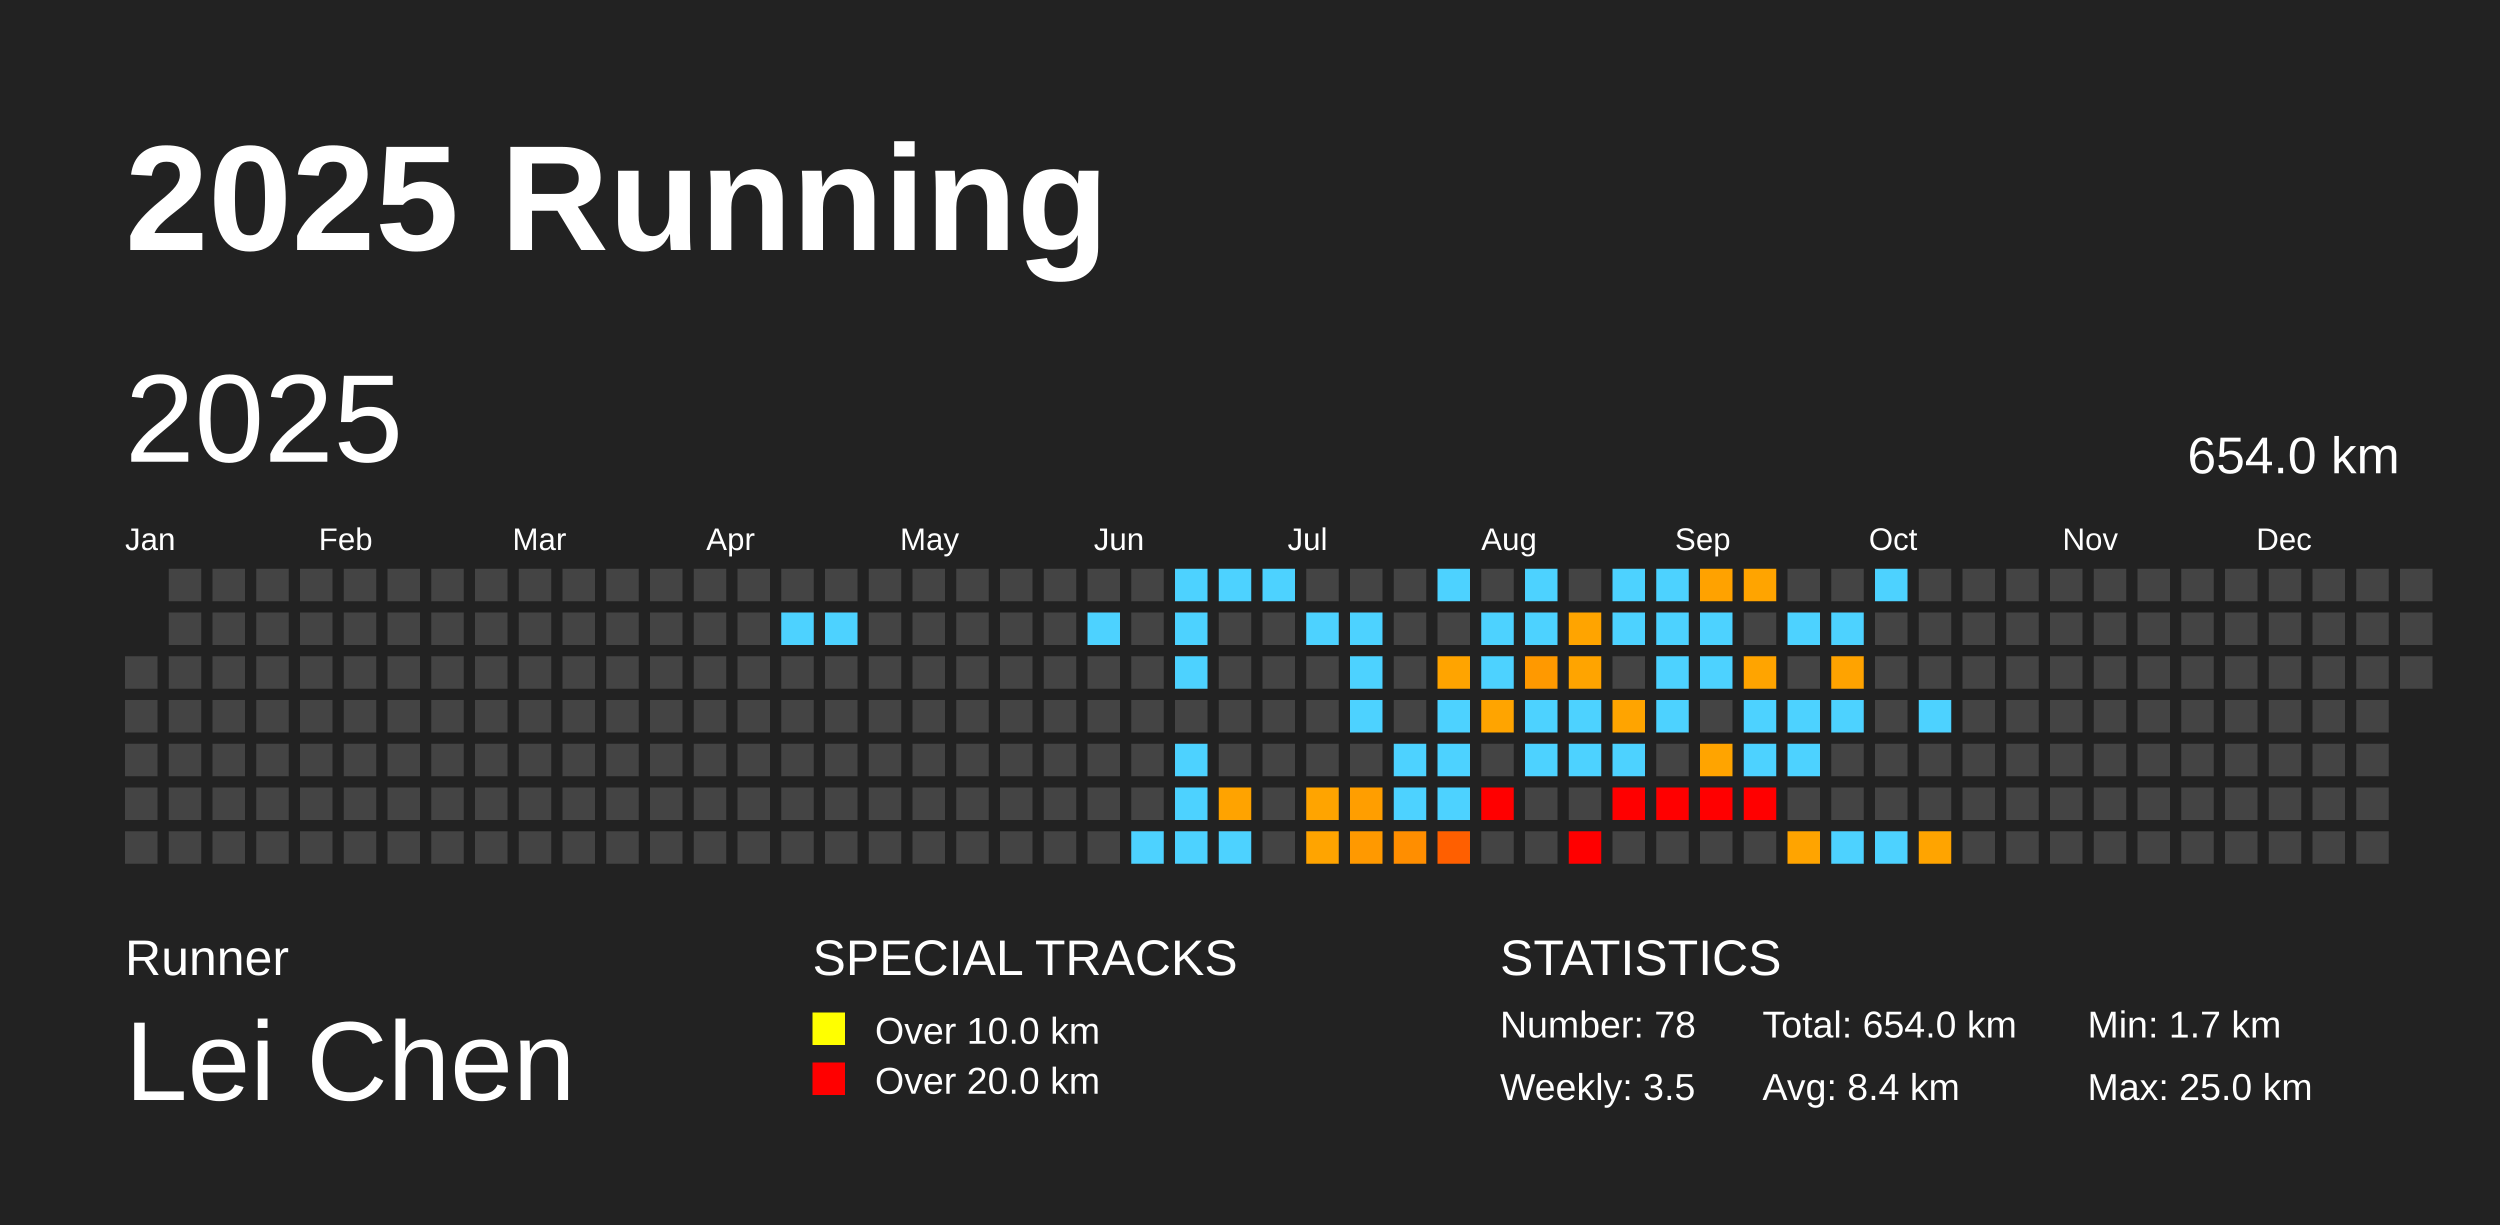
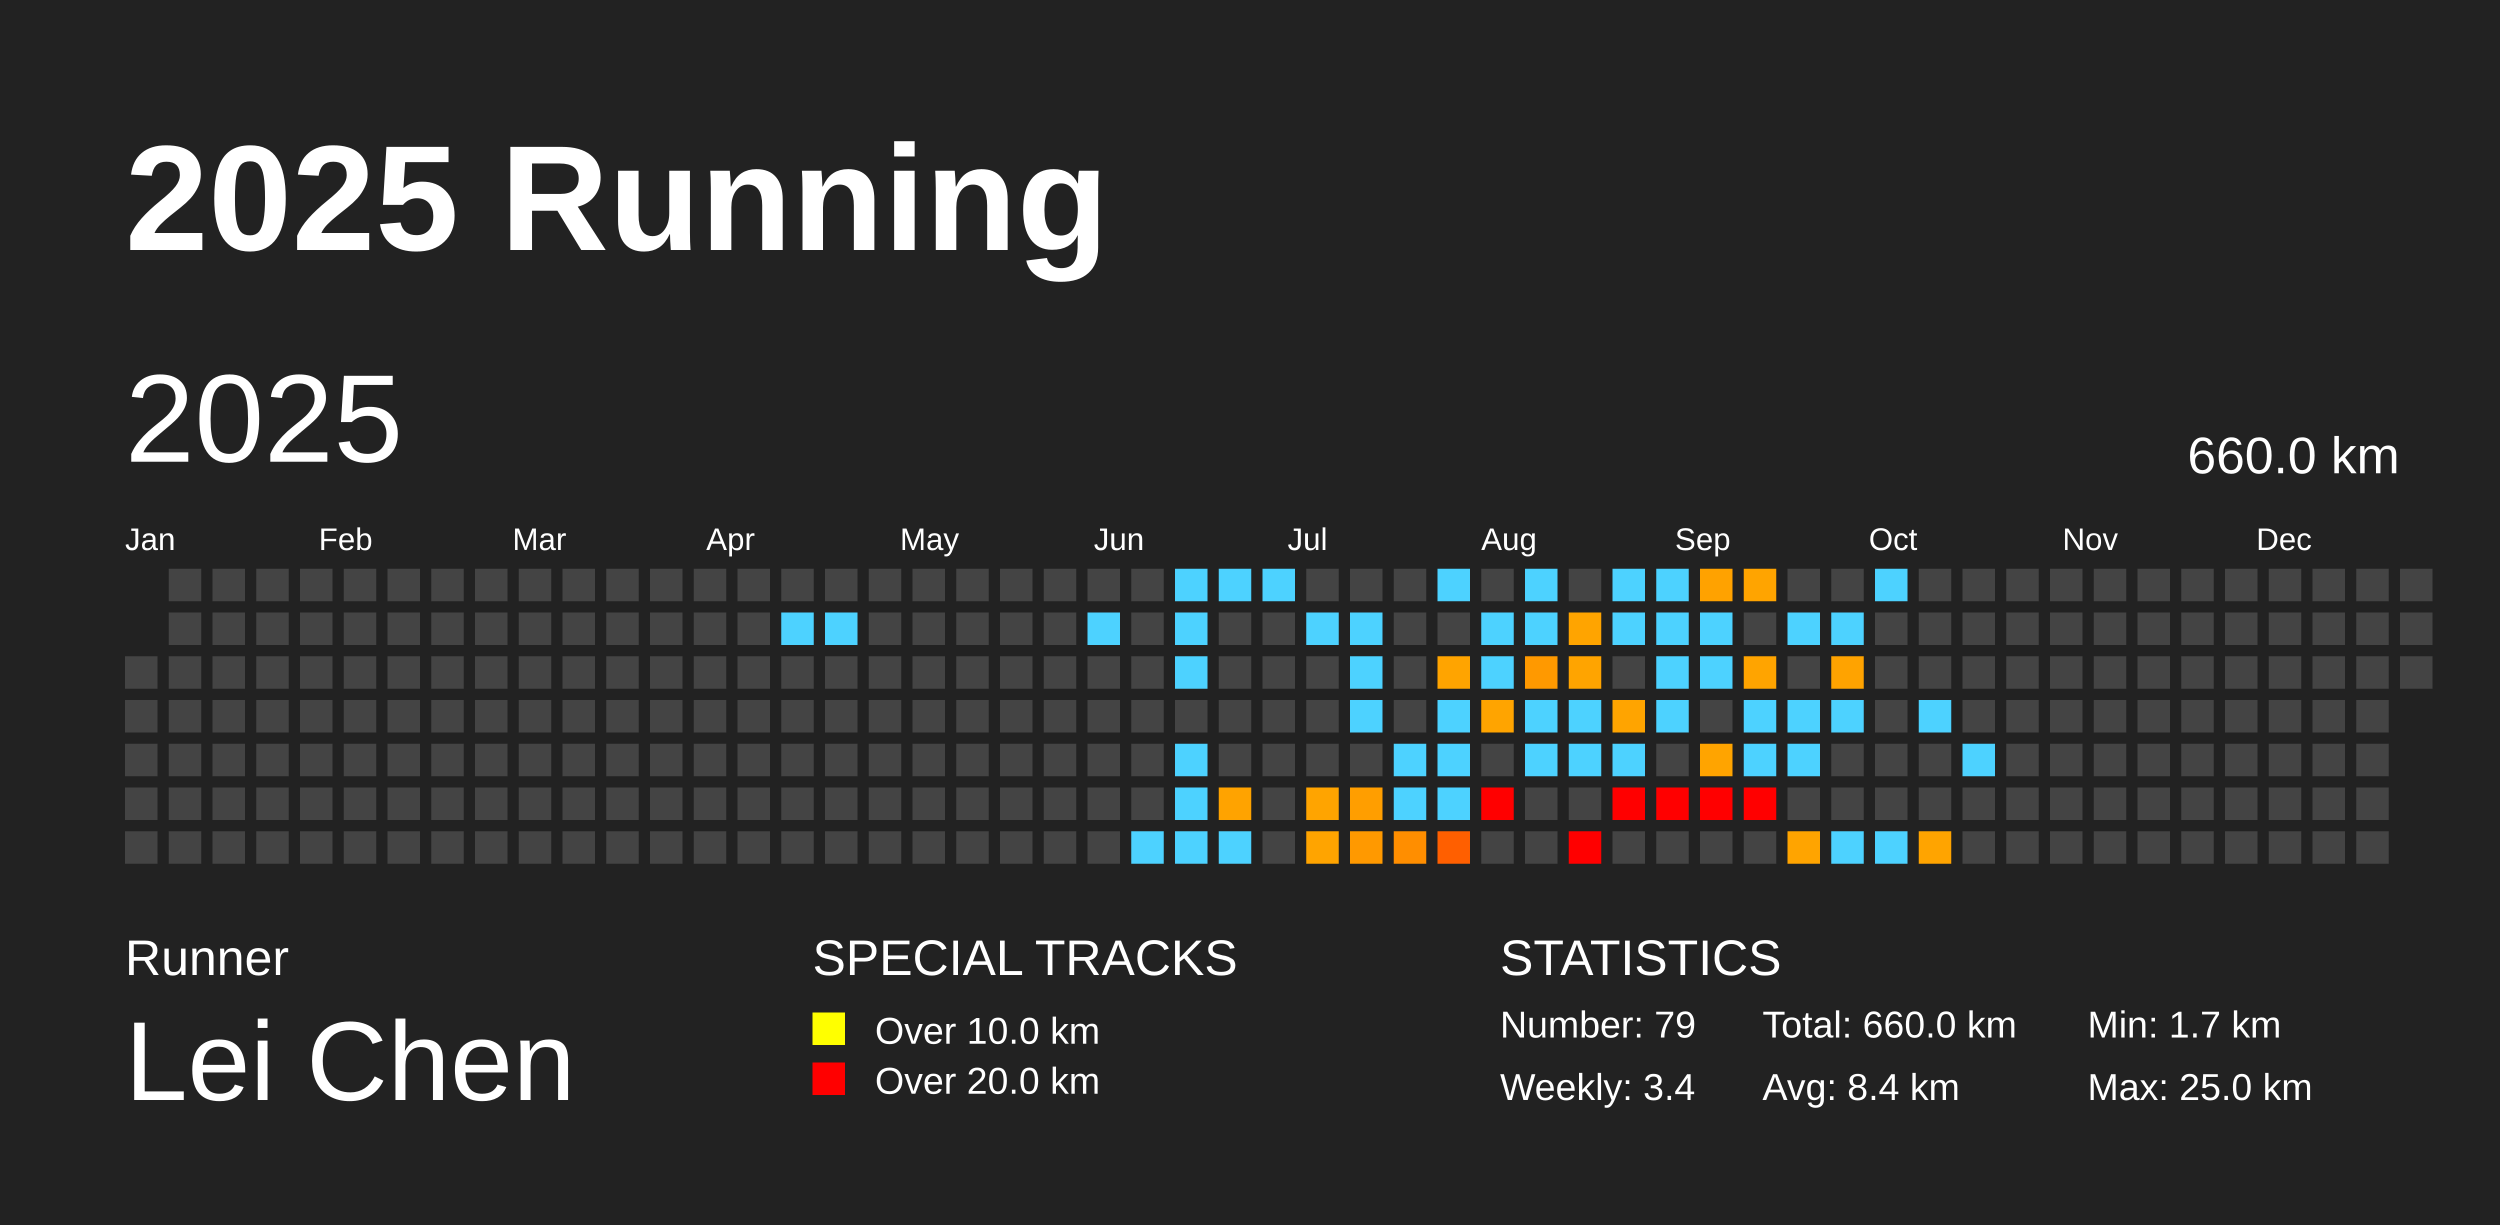
<svg xmlns="http://www.w3.org/2000/svg" baseProfile="full" height="98mm" version="1.1" viewBox="0,0,200,98" width="200mm">
  <defs />
  <rect fill="#222222" height="98" width="200" x="0" y="0" />
  <text fill="#FFFFFF" style="font-size:12px; font-family:Arial; font-weight:bold;" x="10" y="20">2025 Running</text>
  <text fill="#FFFFFF" style="font-size:4px; font-family:Arial" x="10" y="78">Runner</text>
  <text fill="#FFFFFF" style="font-size:9px; font-family:Arial" x="10" y="88">Lei Chen</text>
  <text fill="#FFFFFF" style="font-size:4px; font-family:Arial" x="65" y="78">SPECIAL TRACKS</text>
  <rect fill="yellow" height="2.6" width="2.6" x="65" y="81" />
  <text fill="#FFFFFF" style="font-size:3px; font-family:Arial" x="70" y="83.5">Over 10.0 km</text>
  <rect fill="red" height="2.6" width="2.6" x="65" y="85" />
  <text fill="#FFFFFF" style="font-size:3px; font-family:Arial" x="70" y="87.5">Over 20.0 km</text>
  <text fill="#FFFFFF" style="font-size:4px; font-family:Arial" x="120" y="78">STATISTICS</text>
-   <text fill="#FFFFFF" style="font-size:3px; font-family:Arial" x="120" y="83">Number: 78</text>
-   <text fill="#FFFFFF" style="font-size:3px; font-family:Arial" x="120" y="88">Weekly: 3.5</text>
-   <text fill="#FFFFFF" style="font-size:3px; font-family:Arial" x="141" y="83">Total: 654.0 km</text>
+   <text fill="#FFFFFF" style="font-size:3px; font-family:Arial" x="120" y="83">Number: 79</text>
+   <text fill="#FFFFFF" style="font-size:3px; font-family:Arial" x="120" y="88">Weekly: 3.4</text>
+   <text fill="#FFFFFF" style="font-size:3px; font-family:Arial" x="141" y="83">Total: 660.0 km</text>
  <text fill="#FFFFFF" style="font-size:3px; font-family:Arial" x="141" y="88">Avg: 8.4 km</text>
  <text fill="#FFFFFF" style="font-size:3px; font-family:Arial" x="167" y="83">Min: 1.7 km</text>
  <text fill="#FFFFFF" style="font-size:3px; font-family:Arial" x="167" y="88">Max: 25.0 km</text>
  <text dominant-baseline="hanging" fill="#FFFFFF" style="font-size:10.0px; font-family:Arial;" x="10" y="30">2025</text>
-   <text dominant-baseline="hanging" fill="#FFFFFF" style="font-size:4.125px; font-family:Arial;" x="175" y="35">654.0 km</text>
+   <text dominant-baseline="hanging" fill="#FFFFFF" style="font-size:4.125px; font-family:Arial;" x="175" y="35">660.0 km</text>
  <text fill="#FFFFFF" style="font-size:2.5px; font-family:Arial" x="10.0" y="44">Jan</text>
  <text fill="#FFFFFF" style="font-size:2.5px; font-family:Arial" x="25.5" y="44">Feb</text>
  <text fill="#FFFFFF" style="font-size:2.5px; font-family:Arial" x="41.0" y="44">Mar</text>
  <text fill="#FFFFFF" style="font-size:2.5px; font-family:Arial" x="56.5" y="44">Apr</text>
  <text fill="#FFFFFF" style="font-size:2.5px; font-family:Arial" x="72.0" y="44">May</text>
  <text fill="#FFFFFF" style="font-size:2.5px; font-family:Arial" x="87.5" y="44">Jun</text>
  <text fill="#FFFFFF" style="font-size:2.5px; font-family:Arial" x="103.0" y="44">Jul</text>
  <text fill="#FFFFFF" style="font-size:2.5px; font-family:Arial" x="118.5" y="44">Aug</text>
  <text fill="#FFFFFF" style="font-size:2.5px; font-family:Arial" x="134.0" y="44">Sep</text>
  <text fill="#FFFFFF" style="font-size:2.5px; font-family:Arial" x="149.5" y="44">Oct</text>
  <text fill="#FFFFFF" style="font-size:2.5px; font-family:Arial" x="165.0" y="44">Nov</text>
  <text fill="#FFFFFF" style="font-size:2.5px; font-family:Arial" x="180.5" y="44">Dec</text>
  <rect fill="#444444" height="2.6" width="2.6" x="10.0" y="52.5" />
  <rect fill="#444444" height="2.6" width="2.6" x="10.0" y="56.0" />
  <rect fill="#444444" height="2.6" width="2.6" x="10.0" y="59.5" />
  <rect fill="#444444" height="2.6" width="2.6" x="10.0" y="63.0" />
  <rect fill="#444444" height="2.6" width="2.6" x="10.0" y="66.5" />
  <rect fill="#444444" height="2.6" width="2.6" x="13.5" y="45.5" />
  <rect fill="#444444" height="2.6" width="2.6" x="13.5" y="49.0" />
  <rect fill="#444444" height="2.6" width="2.6" x="13.5" y="52.5" />
  <rect fill="#444444" height="2.6" width="2.6" x="13.5" y="56.0" />
  <rect fill="#444444" height="2.6" width="2.6" x="13.5" y="59.5" />
  <rect fill="#444444" height="2.6" width="2.6" x="13.5" y="63.0" />
  <rect fill="#444444" height="2.6" width="2.6" x="13.5" y="66.5" />
  <rect fill="#444444" height="2.6" width="2.6" x="17.0" y="45.5" />
  <rect fill="#444444" height="2.6" width="2.6" x="17.0" y="49.0" />
  <rect fill="#444444" height="2.6" width="2.6" x="17.0" y="52.5" />
  <rect fill="#444444" height="2.6" width="2.6" x="17.0" y="56.0" />
  <rect fill="#444444" height="2.6" width="2.6" x="17.0" y="59.5" />
  <rect fill="#444444" height="2.6" width="2.6" x="17.0" y="63.0" />
  <rect fill="#444444" height="2.6" width="2.6" x="17.0" y="66.5" />
  <rect fill="#444444" height="2.6" width="2.6" x="20.5" y="45.5" />
  <rect fill="#444444" height="2.6" width="2.6" x="20.5" y="49.0" />
  <rect fill="#444444" height="2.6" width="2.6" x="20.5" y="52.5" />
  <rect fill="#444444" height="2.6" width="2.6" x="20.5" y="56.0" />
  <rect fill="#444444" height="2.6" width="2.6" x="20.5" y="59.5" />
  <rect fill="#444444" height="2.6" width="2.6" x="20.5" y="63.0" />
  <rect fill="#444444" height="2.6" width="2.6" x="20.5" y="66.5" />
  <rect fill="#444444" height="2.6" width="2.6" x="24.0" y="45.5" />
  <rect fill="#444444" height="2.6" width="2.6" x="24.0" y="49.0" />
  <rect fill="#444444" height="2.6" width="2.6" x="24.0" y="52.5" />
  <rect fill="#444444" height="2.6" width="2.6" x="24.0" y="56.0" />
  <rect fill="#444444" height="2.6" width="2.6" x="24.0" y="59.5" />
  <rect fill="#444444" height="2.6" width="2.6" x="24.0" y="63.0" />
  <rect fill="#444444" height="2.6" width="2.6" x="24.0" y="66.5" />
  <rect fill="#444444" height="2.6" width="2.6" x="27.5" y="45.5" />
  <rect fill="#444444" height="2.6" width="2.6" x="27.5" y="49.0" />
  <rect fill="#444444" height="2.6" width="2.6" x="27.5" y="52.5" />
  <rect fill="#444444" height="2.6" width="2.6" x="27.5" y="56.0" />
  <rect fill="#444444" height="2.6" width="2.6" x="27.5" y="59.5" />
  <rect fill="#444444" height="2.6" width="2.6" x="27.5" y="63.0" />
  <rect fill="#444444" height="2.6" width="2.6" x="27.5" y="66.5" />
  <rect fill="#444444" height="2.6" width="2.6" x="31.0" y="45.5" />
  <rect fill="#444444" height="2.6" width="2.6" x="31.0" y="49.0" />
  <rect fill="#444444" height="2.6" width="2.6" x="31.0" y="52.5" />
  <rect fill="#444444" height="2.6" width="2.6" x="31.0" y="56.0" />
  <rect fill="#444444" height="2.6" width="2.6" x="31.0" y="59.5" />
  <rect fill="#444444" height="2.6" width="2.6" x="31.0" y="63.0" />
  <rect fill="#444444" height="2.6" width="2.6" x="31.0" y="66.5" />
  <rect fill="#444444" height="2.6" width="2.6" x="34.5" y="45.5" />
  <rect fill="#444444" height="2.6" width="2.6" x="34.5" y="49.0" />
  <rect fill="#444444" height="2.6" width="2.6" x="34.5" y="52.5" />
  <rect fill="#444444" height="2.6" width="2.6" x="34.5" y="56.0" />
  <rect fill="#444444" height="2.6" width="2.6" x="34.5" y="59.5" />
  <rect fill="#444444" height="2.6" width="2.6" x="34.5" y="63.0" />
  <rect fill="#444444" height="2.6" width="2.6" x="34.5" y="66.5" />
  <rect fill="#444444" height="2.6" width="2.6" x="38.0" y="45.5" />
  <rect fill="#444444" height="2.6" width="2.6" x="38.0" y="49.0" />
  <rect fill="#444444" height="2.6" width="2.6" x="38.0" y="52.5" />
  <rect fill="#444444" height="2.6" width="2.6" x="38.0" y="56.0" />
  <rect fill="#444444" height="2.6" width="2.6" x="38.0" y="59.5" />
  <rect fill="#444444" height="2.6" width="2.6" x="38.0" y="63.0" />
  <rect fill="#444444" height="2.6" width="2.6" x="38.0" y="66.5" />
  <rect fill="#444444" height="2.6" width="2.6" x="41.5" y="45.5" />
  <rect fill="#444444" height="2.6" width="2.6" x="41.5" y="49.0" />
  <rect fill="#444444" height="2.6" width="2.6" x="41.5" y="52.5" />
  <rect fill="#444444" height="2.6" width="2.6" x="41.5" y="56.0" />
  <rect fill="#444444" height="2.6" width="2.6" x="41.5" y="59.5" />
  <rect fill="#444444" height="2.6" width="2.6" x="41.5" y="63.0" />
  <rect fill="#444444" height="2.6" width="2.6" x="41.5" y="66.5" />
  <rect fill="#444444" height="2.6" width="2.6" x="45.0" y="45.5" />
  <rect fill="#444444" height="2.6" width="2.6" x="45.0" y="49.0" />
  <rect fill="#444444" height="2.6" width="2.6" x="45.0" y="52.5" />
  <rect fill="#444444" height="2.6" width="2.6" x="45.0" y="56.0" />
  <rect fill="#444444" height="2.6" width="2.6" x="45.0" y="59.5" />
  <rect fill="#444444" height="2.6" width="2.6" x="45.0" y="63.0" />
  <rect fill="#444444" height="2.6" width="2.6" x="45.0" y="66.5" />
  <rect fill="#444444" height="2.6" width="2.6" x="48.5" y="45.5" />
  <rect fill="#444444" height="2.6" width="2.6" x="48.5" y="49.0" />
  <rect fill="#444444" height="2.6" width="2.6" x="48.5" y="52.5" />
  <rect fill="#444444" height="2.6" width="2.6" x="48.5" y="56.0" />
  <rect fill="#444444" height="2.6" width="2.6" x="48.5" y="59.5" />
  <rect fill="#444444" height="2.6" width="2.6" x="48.5" y="63.0" />
  <rect fill="#444444" height="2.6" width="2.6" x="48.5" y="66.5" />
  <rect fill="#444444" height="2.6" width="2.6" x="52.0" y="45.5" />
  <rect fill="#444444" height="2.6" width="2.6" x="52.0" y="49.0" />
  <rect fill="#444444" height="2.6" width="2.6" x="52.0" y="52.5" />
  <rect fill="#444444" height="2.6" width="2.6" x="52.0" y="56.0" />
  <rect fill="#444444" height="2.6" width="2.6" x="52.0" y="59.5" />
  <rect fill="#444444" height="2.6" width="2.6" x="52.0" y="63.0" />
  <rect fill="#444444" height="2.6" width="2.6" x="52.0" y="66.5" />
  <rect fill="#444444" height="2.6" width="2.6" x="55.5" y="45.5" />
  <rect fill="#444444" height="2.6" width="2.6" x="55.5" y="49.0" />
  <rect fill="#444444" height="2.6" width="2.6" x="55.5" y="52.5" />
  <rect fill="#444444" height="2.6" width="2.6" x="55.5" y="56.0" />
  <rect fill="#444444" height="2.6" width="2.6" x="55.5" y="59.5" />
  <rect fill="#444444" height="2.6" width="2.6" x="55.5" y="63.0" />
  <rect fill="#444444" height="2.6" width="2.6" x="55.5" y="66.5" />
  <rect fill="#444444" height="2.6" width="2.6" x="59.0" y="45.5" />
  <rect fill="#444444" height="2.6" width="2.6" x="59.0" y="49.0" />
  <rect fill="#444444" height="2.6" width="2.6" x="59.0" y="52.5" />
  <rect fill="#444444" height="2.6" width="2.6" x="59.0" y="56.0" />
  <rect fill="#444444" height="2.6" width="2.6" x="59.0" y="59.5" />
  <rect fill="#444444" height="2.6" width="2.6" x="59.0" y="63.0" />
  <rect fill="#444444" height="2.6" width="2.6" x="59.0" y="66.5" />
  <rect fill="#444444" height="2.6" width="2.6" x="62.5" y="45.5" />
  <rect fill="#4dd2ff" height="2.6" width="2.6" x="62.5" y="49.0" />
  <rect fill="#444444" height="2.6" width="2.6" x="62.5" y="52.5" />
  <rect fill="#444444" height="2.6" width="2.6" x="62.5" y="56.0" />
  <rect fill="#444444" height="2.6" width="2.6" x="62.5" y="59.5" />
  <rect fill="#444444" height="2.6" width="2.6" x="62.5" y="63.0" />
  <rect fill="#444444" height="2.6" width="2.6" x="62.5" y="66.5" />
  <rect fill="#444444" height="2.6" width="2.6" x="66.0" y="45.5" />
  <rect fill="#4dd2ff" height="2.6" width="2.6" x="66.0" y="49.0" />
  <rect fill="#444444" height="2.6" width="2.6" x="66.0" y="52.5" />
  <rect fill="#444444" height="2.6" width="2.6" x="66.0" y="56.0" />
  <rect fill="#444444" height="2.6" width="2.6" x="66.0" y="59.5" />
  <rect fill="#444444" height="2.6" width="2.6" x="66.0" y="63.0" />
  <rect fill="#444444" height="2.6" width="2.6" x="66.0" y="66.5" />
  <rect fill="#444444" height="2.6" width="2.6" x="69.5" y="45.5" />
  <rect fill="#444444" height="2.6" width="2.6" x="69.5" y="49.0" />
  <rect fill="#444444" height="2.6" width="2.6" x="69.5" y="52.5" />
  <rect fill="#444444" height="2.6" width="2.6" x="69.5" y="56.0" />
  <rect fill="#444444" height="2.6" width="2.6" x="69.5" y="59.5" />
  <rect fill="#444444" height="2.6" width="2.6" x="69.5" y="63.0" />
  <rect fill="#444444" height="2.6" width="2.6" x="69.5" y="66.5" />
  <rect fill="#444444" height="2.6" width="2.6" x="73.0" y="45.5" />
  <rect fill="#444444" height="2.6" width="2.6" x="73.0" y="49.0" />
  <rect fill="#444444" height="2.6" width="2.6" x="73.0" y="52.5" />
  <rect fill="#444444" height="2.6" width="2.6" x="73.0" y="56.0" />
  <rect fill="#444444" height="2.6" width="2.6" x="73.0" y="59.5" />
  <rect fill="#444444" height="2.6" width="2.6" x="73.0" y="63.0" />
  <rect fill="#444444" height="2.6" width="2.6" x="73.0" y="66.5" />
  <rect fill="#444444" height="2.6" width="2.6" x="76.5" y="45.5" />
  <rect fill="#444444" height="2.6" width="2.6" x="76.5" y="49.0" />
  <rect fill="#444444" height="2.6" width="2.6" x="76.5" y="52.5" />
  <rect fill="#444444" height="2.6" width="2.6" x="76.5" y="56.0" />
  <rect fill="#444444" height="2.6" width="2.6" x="76.5" y="59.5" />
  <rect fill="#444444" height="2.6" width="2.6" x="76.5" y="63.0" />
  <rect fill="#444444" height="2.6" width="2.6" x="76.5" y="66.5" />
  <rect fill="#444444" height="2.6" width="2.6" x="80.0" y="45.5" />
  <rect fill="#444444" height="2.6" width="2.6" x="80.0" y="49.0" />
  <rect fill="#444444" height="2.6" width="2.6" x="80.0" y="52.5" />
  <rect fill="#444444" height="2.6" width="2.6" x="80.0" y="56.0" />
  <rect fill="#444444" height="2.6" width="2.6" x="80.0" y="59.5" />
  <rect fill="#444444" height="2.6" width="2.6" x="80.0" y="63.0" />
  <rect fill="#444444" height="2.6" width="2.6" x="80.0" y="66.5" />
  <rect fill="#444444" height="2.6" width="2.6" x="83.5" y="45.5" />
  <rect fill="#444444" height="2.6" width="2.6" x="83.5" y="49.0" />
  <rect fill="#444444" height="2.6" width="2.6" x="83.5" y="52.5" />
  <rect fill="#444444" height="2.6" width="2.6" x="83.5" y="56.0" />
  <rect fill="#444444" height="2.6" width="2.6" x="83.5" y="59.5" />
  <rect fill="#444444" height="2.6" width="2.6" x="83.5" y="63.0" />
  <rect fill="#444444" height="2.6" width="2.6" x="83.5" y="66.5" />
  <rect fill="#444444" height="2.6" width="2.6" x="87.0" y="45.5" />
  <rect fill="#4dd2ff" height="2.6" width="2.6" x="87.0" y="49.0" />
  <rect fill="#444444" height="2.6" width="2.6" x="87.0" y="52.5" />
  <rect fill="#444444" height="2.6" width="2.6" x="87.0" y="56.0" />
  <rect fill="#444444" height="2.6" width="2.6" x="87.0" y="59.5" />
  <rect fill="#444444" height="2.6" width="2.6" x="87.0" y="63.0" />
  <rect fill="#444444" height="2.6" width="2.6" x="87.0" y="66.5" />
  <rect fill="#444444" height="2.6" width="2.6" x="90.5" y="45.5" />
  <rect fill="#444444" height="2.6" width="2.6" x="90.5" y="49.0" />
  <rect fill="#444444" height="2.6" width="2.6" x="90.5" y="52.5" />
  <rect fill="#444444" height="2.6" width="2.6" x="90.5" y="56.0" />
  <rect fill="#444444" height="2.6" width="2.6" x="90.5" y="59.5" />
  <rect fill="#444444" height="2.6" width="2.6" x="90.5" y="63.0" />
  <rect fill="#4dd2ff" height="2.6" width="2.6" x="90.5" y="66.5" />
  <rect fill="#4dd2ff" height="2.6" width="2.6" x="94.0" y="45.5" />
  <rect fill="#4dd2ff" height="2.6" width="2.6" x="94.0" y="49.0" />
  <rect fill="#4dd2ff" height="2.6" width="2.6" x="94.0" y="52.5" />
  <rect fill="#444444" height="2.6" width="2.6" x="94.0" y="56.0" />
  <rect fill="#4dd2ff" height="2.6" width="2.6" x="94.0" y="59.5" />
  <rect fill="#4dd2ff" height="2.6" width="2.6" x="94.0" y="63.0" />
  <rect fill="#4dd2ff" height="2.6" width="2.6" x="94.0" y="66.5" />
  <rect fill="#4dd2ff" height="2.6" width="2.6" x="97.5" y="45.5" />
  <rect fill="#444444" height="2.6" width="2.6" x="97.5" y="49.0" />
  <rect fill="#444444" height="2.6" width="2.6" x="97.5" y="52.5" />
  <rect fill="#444444" height="2.6" width="2.6" x="97.5" y="56.0" />
  <rect fill="#444444" height="2.6" width="2.6" x="97.5" y="59.5" />
  <rect fill="#ffa300" height="2.6" width="2.6" x="97.5" y="63.0" />
  <rect fill="#4dd2ff" height="2.6" width="2.6" x="97.5" y="66.5" />
  <rect fill="#4dd2ff" height="2.6" width="2.6" x="101.0" y="45.5" />
  <rect fill="#444444" height="2.6" width="2.6" x="101.0" y="49.0" />
  <rect fill="#444444" height="2.6" width="2.6" x="101.0" y="52.5" />
  <rect fill="#444444" height="2.6" width="2.6" x="101.0" y="56.0" />
  <rect fill="#444444" height="2.6" width="2.6" x="101.0" y="59.5" />
  <rect fill="#444444" height="2.6" width="2.6" x="101.0" y="63.0" />
  <rect fill="#444444" height="2.6" width="2.6" x="101.0" y="66.5" />
  <rect fill="#444444" height="2.6" width="2.6" x="104.5" y="45.5" />
  <rect fill="#4dd2ff" height="2.6" width="2.6" x="104.5" y="49.0" />
  <rect fill="#444444" height="2.6" width="2.6" x="104.5" y="52.5" />
  <rect fill="#444444" height="2.6" width="2.6" x="104.5" y="56.0" />
  <rect fill="#444444" height="2.6" width="2.6" x="104.5" y="59.5" />
  <rect fill="#ffa400" height="2.6" width="2.6" x="104.5" y="63.0" />
  <rect fill="#ffa400" height="2.6" width="2.6" x="104.5" y="66.5" />
  <rect fill="#444444" height="2.6" width="2.6" x="108.0" y="45.5" />
  <rect fill="#4dd2ff" height="2.6" width="2.6" x="108.0" y="49.0" />
  <rect fill="#4dd2ff" height="2.6" width="2.6" x="108.0" y="52.5" />
  <rect fill="#4dd2ff" height="2.6" width="2.6" x="108.0" y="56.0" />
  <rect fill="#444444" height="2.6" width="2.6" x="108.0" y="59.5" />
  <rect fill="#ff9e00" height="2.6" width="2.6" x="108.0" y="63.0" />
  <rect fill="#ff9900" height="2.6" width="2.6" x="108.0" y="66.5" />
  <rect fill="#444444" height="2.6" width="2.6" x="111.5" y="45.5" />
  <rect fill="#444444" height="2.6" width="2.6" x="111.5" y="49.0" />
  <rect fill="#444444" height="2.6" width="2.6" x="111.5" y="52.5" />
  <rect fill="#444444" height="2.6" width="2.6" x="111.5" y="56.0" />
  <rect fill="#4dd2ff" height="2.6" width="2.6" x="111.5" y="59.5" />
  <rect fill="#4dd2ff" height="2.6" width="2.6" x="111.5" y="63.0" />
  <rect fill="#ff8e00" height="2.6" width="2.6" x="111.5" y="66.5" />
  <rect fill="#4dd2ff" height="2.6" width="2.6" x="115.0" y="45.5" />
  <rect fill="#444444" height="2.6" width="2.6" x="115.0" y="49.0" />
  <rect fill="#ffa400" height="2.6" width="2.6" x="115.0" y="52.5" />
  <rect fill="#4dd2ff" height="2.6" width="2.6" x="115.0" y="56.0" />
  <rect fill="#4dd2ff" height="2.6" width="2.6" x="115.0" y="59.5" />
  <rect fill="#4dd2ff" height="2.6" width="2.6" x="115.0" y="63.0" />
  <rect fill="#ff5f00" height="2.6" width="2.6" x="115.0" y="66.5" />
  <rect fill="#444444" height="2.6" width="2.6" x="118.5" y="45.5" />
  <rect fill="#4dd2ff" height="2.6" width="2.6" x="118.5" y="49.0" />
  <rect fill="#4dd2ff" height="2.6" width="2.6" x="118.5" y="52.5" />
  <rect fill="#ffa400" height="2.6" width="2.6" x="118.5" y="56.0" />
  <rect fill="#444444" height="2.6" width="2.6" x="118.5" y="59.5" />
  <rect fill="red" height="2.6" width="2.6" x="118.5" y="63.0" />
  <rect fill="#444444" height="2.6" width="2.6" x="118.5" y="66.5" />
  <rect fill="#4dd2ff" height="2.6" width="2.6" x="122.0" y="45.5" />
  <rect fill="#4dd2ff" height="2.6" width="2.6" x="122.0" y="49.0" />
  <rect fill="#ff9900" height="2.6" width="2.6" x="122.0" y="52.5" />
  <rect fill="#4dd2ff" height="2.6" width="2.6" x="122.0" y="56.0" />
  <rect fill="#4dd2ff" height="2.6" width="2.6" x="122.0" y="59.5" />
  <rect fill="#444444" height="2.6" width="2.6" x="122.0" y="63.0" />
  <rect fill="#444444" height="2.6" width="2.6" x="122.0" y="66.5" />
  <rect fill="#444444" height="2.6" width="2.6" x="125.5" y="45.5" />
  <rect fill="#ffa400" height="2.6" width="2.6" x="125.5" y="49.0" />
  <rect fill="#ffa400" height="2.6" width="2.6" x="125.5" y="52.5" />
  <rect fill="#4dd2ff" height="2.6" width="2.6" x="125.5" y="56.0" />
  <rect fill="#4dd2ff" height="2.6" width="2.6" x="125.5" y="59.5" />
  <rect fill="#444444" height="2.6" width="2.6" x="125.5" y="63.0" />
  <rect fill="red" height="2.6" width="2.6" x="125.5" y="66.5" />
  <rect fill="#4dd2ff" height="2.6" width="2.6" x="129.0" y="45.5" />
  <rect fill="#4dd2ff" height="2.6" width="2.6" x="129.0" y="49.0" />
  <rect fill="#444444" height="2.6" width="2.6" x="129.0" y="52.5" />
  <rect fill="#ffa400" height="2.6" width="2.6" x="129.0" y="56.0" />
  <rect fill="#4dd2ff" height="2.6" width="2.6" x="129.0" y="59.5" />
  <rect fill="red" height="2.6" width="2.6" x="129.0" y="63.0" />
  <rect fill="#444444" height="2.6" width="2.6" x="129.0" y="66.5" />
  <rect fill="#4dd2ff" height="2.6" width="2.6" x="132.5" y="45.5" />
  <rect fill="#4dd2ff" height="2.6" width="2.6" x="132.5" y="49.0" />
  <rect fill="#4dd2ff" height="2.6" width="2.6" x="132.5" y="52.5" />
  <rect fill="#4dd2ff" height="2.6" width="2.6" x="132.5" y="56.0" />
  <rect fill="#444444" height="2.6" width="2.6" x="132.5" y="59.5" />
  <rect fill="red" height="2.6" width="2.6" x="132.5" y="63.0" />
  <rect fill="#444444" height="2.6" width="2.6" x="132.5" y="66.5" />
  <rect fill="#ffa200" height="2.6" width="2.6" x="136.0" y="45.5" />
  <rect fill="#4dd2ff" height="2.6" width="2.6" x="136.0" y="49.0" />
  <rect fill="#4dd2ff" height="2.6" width="2.6" x="136.0" y="52.5" />
  <rect fill="#444444" height="2.6" width="2.6" x="136.0" y="56.0" />
  <rect fill="#ffa400" height="2.6" width="2.6" x="136.0" y="59.5" />
  <rect fill="red" height="2.6" width="2.6" x="136.0" y="63.0" />
  <rect fill="#444444" height="2.6" width="2.6" x="136.0" y="66.5" />
  <rect fill="#ffa400" height="2.6" width="2.6" x="139.5" y="45.5" />
  <rect fill="#444444" height="2.6" width="2.6" x="139.5" y="49.0" />
  <rect fill="#ffa400" height="2.6" width="2.6" x="139.5" y="52.5" />
  <rect fill="#4dd2ff" height="2.6" width="2.6" x="139.5" y="56.0" />
  <rect fill="#4dd2ff" height="2.6" width="2.6" x="139.5" y="59.5" />
  <rect fill="red" height="2.6" width="2.6" x="139.5" y="63.0" />
  <rect fill="#444444" height="2.6" width="2.6" x="139.5" y="66.5" />
  <rect fill="#444444" height="2.6" width="2.6" x="143.0" y="45.5" />
  <rect fill="#4dd2ff" height="2.6" width="2.6" x="143.0" y="49.0" />
  <rect fill="#444444" height="2.6" width="2.6" x="143.0" y="52.5" />
  <rect fill="#4dd2ff" height="2.6" width="2.6" x="143.0" y="56.0" />
  <rect fill="#4dd2ff" height="2.6" width="2.6" x="143.0" y="59.5" />
  <rect fill="#444444" height="2.6" width="2.6" x="143.0" y="63.0" />
  <rect fill="#ffa400" height="2.6" width="2.6" x="143.0" y="66.5" />
  <rect fill="#444444" height="2.6" width="2.6" x="146.5" y="45.5" />
  <rect fill="#4dd2ff" height="2.6" width="2.6" x="146.5" y="49.0" />
  <rect fill="#ffa300" height="2.6" width="2.6" x="146.5" y="52.5" />
  <rect fill="#4dd2ff" height="2.6" width="2.6" x="146.5" y="56.0" />
  <rect fill="#444444" height="2.6" width="2.6" x="146.5" y="59.5" />
  <rect fill="#444444" height="2.6" width="2.6" x="146.5" y="63.0" />
  <rect fill="#4dd2ff" height="2.6" width="2.6" x="146.5" y="66.5" />
  <rect fill="#4dd2ff" height="2.6" width="2.6" x="150.0" y="45.5" />
  <rect fill="#444444" height="2.6" width="2.6" x="150.0" y="49.0" />
  <rect fill="#444444" height="2.6" width="2.6" x="150.0" y="52.5" />
  <rect fill="#444444" height="2.6" width="2.6" x="150.0" y="56.0" />
  <rect fill="#444444" height="2.6" width="2.6" x="150.0" y="59.5" />
  <rect fill="#444444" height="2.6" width="2.6" x="150.0" y="63.0" />
  <rect fill="#4dd2ff" height="2.6" width="2.6" x="150.0" y="66.5" />
  <rect fill="#444444" height="2.6" width="2.6" x="153.5" y="45.5" />
  <rect fill="#444444" height="2.6" width="2.6" x="153.5" y="49.0" />
  <rect fill="#444444" height="2.6" width="2.6" x="153.5" y="52.5" />
  <rect fill="#4dd2ff" height="2.6" width="2.6" x="153.5" y="56.0" />
  <rect fill="#444444" height="2.6" width="2.6" x="153.5" y="59.5" />
  <rect fill="#444444" height="2.6" width="2.6" x="153.5" y="63.0" />
  <rect fill="#ffa400" height="2.6" width="2.6" x="153.5" y="66.5" />
  <rect fill="#444444" height="2.6" width="2.6" x="157.0" y="45.5" />
  <rect fill="#444444" height="2.6" width="2.6" x="157.0" y="49.0" />
  <rect fill="#444444" height="2.6" width="2.6" x="157.0" y="52.5" />
  <rect fill="#444444" height="2.6" width="2.6" x="157.0" y="56.0" />
-   <rect fill="#444444" height="2.6" width="2.6" x="157.0" y="59.5" />
+   <rect fill="#4dd2ff" height="2.6" width="2.6" x="157.0" y="59.5" />
  <rect fill="#444444" height="2.6" width="2.6" x="157.0" y="63.0" />
  <rect fill="#444444" height="2.6" width="2.6" x="157.0" y="66.5" />
  <rect fill="#444444" height="2.6" width="2.6" x="160.5" y="45.5" />
  <rect fill="#444444" height="2.6" width="2.6" x="160.5" y="49.0" />
  <rect fill="#444444" height="2.6" width="2.6" x="160.5" y="52.5" />
  <rect fill="#444444" height="2.6" width="2.6" x="160.5" y="56.0" />
  <rect fill="#444444" height="2.6" width="2.6" x="160.5" y="59.5" />
  <rect fill="#444444" height="2.6" width="2.6" x="160.5" y="63.0" />
  <rect fill="#444444" height="2.6" width="2.6" x="160.5" y="66.5" />
  <rect fill="#444444" height="2.6" width="2.6" x="164.0" y="45.5" />
  <rect fill="#444444" height="2.6" width="2.6" x="164.0" y="49.0" />
  <rect fill="#444444" height="2.6" width="2.6" x="164.0" y="52.5" />
  <rect fill="#444444" height="2.6" width="2.6" x="164.0" y="56.0" />
  <rect fill="#444444" height="2.6" width="2.6" x="164.0" y="59.5" />
  <rect fill="#444444" height="2.6" width="2.6" x="164.0" y="63.0" />
  <rect fill="#444444" height="2.6" width="2.6" x="164.0" y="66.5" />
  <rect fill="#444444" height="2.6" width="2.6" x="167.5" y="45.5" />
  <rect fill="#444444" height="2.6" width="2.6" x="167.5" y="49.0" />
  <rect fill="#444444" height="2.6" width="2.6" x="167.5" y="52.5" />
  <rect fill="#444444" height="2.6" width="2.6" x="167.5" y="56.0" />
  <rect fill="#444444" height="2.6" width="2.6" x="167.5" y="59.5" />
  <rect fill="#444444" height="2.6" width="2.6" x="167.5" y="63.0" />
  <rect fill="#444444" height="2.6" width="2.6" x="167.5" y="66.5" />
  <rect fill="#444444" height="2.6" width="2.6" x="171.0" y="45.5" />
  <rect fill="#444444" height="2.6" width="2.6" x="171.0" y="49.0" />
  <rect fill="#444444" height="2.6" width="2.6" x="171.0" y="52.5" />
  <rect fill="#444444" height="2.6" width="2.6" x="171.0" y="56.0" />
  <rect fill="#444444" height="2.6" width="2.6" x="171.0" y="59.5" />
  <rect fill="#444444" height="2.6" width="2.6" x="171.0" y="63.0" />
  <rect fill="#444444" height="2.6" width="2.6" x="171.0" y="66.5" />
  <rect fill="#444444" height="2.6" width="2.6" x="174.5" y="45.5" />
  <rect fill="#444444" height="2.6" width="2.6" x="174.5" y="49.0" />
  <rect fill="#444444" height="2.6" width="2.6" x="174.5" y="52.5" />
  <rect fill="#444444" height="2.6" width="2.6" x="174.5" y="56.0" />
  <rect fill="#444444" height="2.6" width="2.6" x="174.5" y="59.5" />
  <rect fill="#444444" height="2.6" width="2.6" x="174.5" y="63.0" />
  <rect fill="#444444" height="2.6" width="2.6" x="174.5" y="66.5" />
  <rect fill="#444444" height="2.6" width="2.6" x="178.0" y="45.5" />
  <rect fill="#444444" height="2.6" width="2.6" x="178.0" y="49.0" />
  <rect fill="#444444" height="2.6" width="2.6" x="178.0" y="52.5" />
  <rect fill="#444444" height="2.6" width="2.6" x="178.0" y="56.0" />
  <rect fill="#444444" height="2.6" width="2.6" x="178.0" y="59.5" />
  <rect fill="#444444" height="2.6" width="2.6" x="178.0" y="63.0" />
  <rect fill="#444444" height="2.6" width="2.6" x="178.0" y="66.5" />
  <rect fill="#444444" height="2.6" width="2.6" x="181.5" y="45.5" />
  <rect fill="#444444" height="2.6" width="2.6" x="181.5" y="49.0" />
  <rect fill="#444444" height="2.6" width="2.6" x="181.5" y="52.5" />
  <rect fill="#444444" height="2.6" width="2.6" x="181.5" y="56.0" />
  <rect fill="#444444" height="2.6" width="2.6" x="181.5" y="59.5" />
  <rect fill="#444444" height="2.6" width="2.6" x="181.5" y="63.0" />
  <rect fill="#444444" height="2.6" width="2.6" x="181.5" y="66.5" />
  <rect fill="#444444" height="2.6" width="2.6" x="185.0" y="45.5" />
  <rect fill="#444444" height="2.6" width="2.6" x="185.0" y="49.0" />
  <rect fill="#444444" height="2.6" width="2.6" x="185.0" y="52.5" />
  <rect fill="#444444" height="2.6" width="2.6" x="185.0" y="56.0" />
  <rect fill="#444444" height="2.6" width="2.6" x="185.0" y="59.5" />
  <rect fill="#444444" height="2.6" width="2.6" x="185.0" y="63.0" />
  <rect fill="#444444" height="2.6" width="2.6" x="185.0" y="66.5" />
  <rect fill="#444444" height="2.6" width="2.6" x="188.5" y="45.5" />
  <rect fill="#444444" height="2.6" width="2.6" x="188.5" y="49.0" />
  <rect fill="#444444" height="2.6" width="2.6" x="188.5" y="52.5" />
  <rect fill="#444444" height="2.6" width="2.6" x="188.5" y="56.0" />
  <rect fill="#444444" height="2.6" width="2.6" x="188.5" y="59.5" />
  <rect fill="#444444" height="2.6" width="2.6" x="188.5" y="63.0" />
  <rect fill="#444444" height="2.6" width="2.6" x="188.5" y="66.5" />
  <rect fill="#444444" height="2.6" width="2.6" x="192.0" y="45.5" />
  <rect fill="#444444" height="2.6" width="2.6" x="192.0" y="49.0" />
  <rect fill="#444444" height="2.6" width="2.6" x="192.0" y="52.5" />
</svg>
